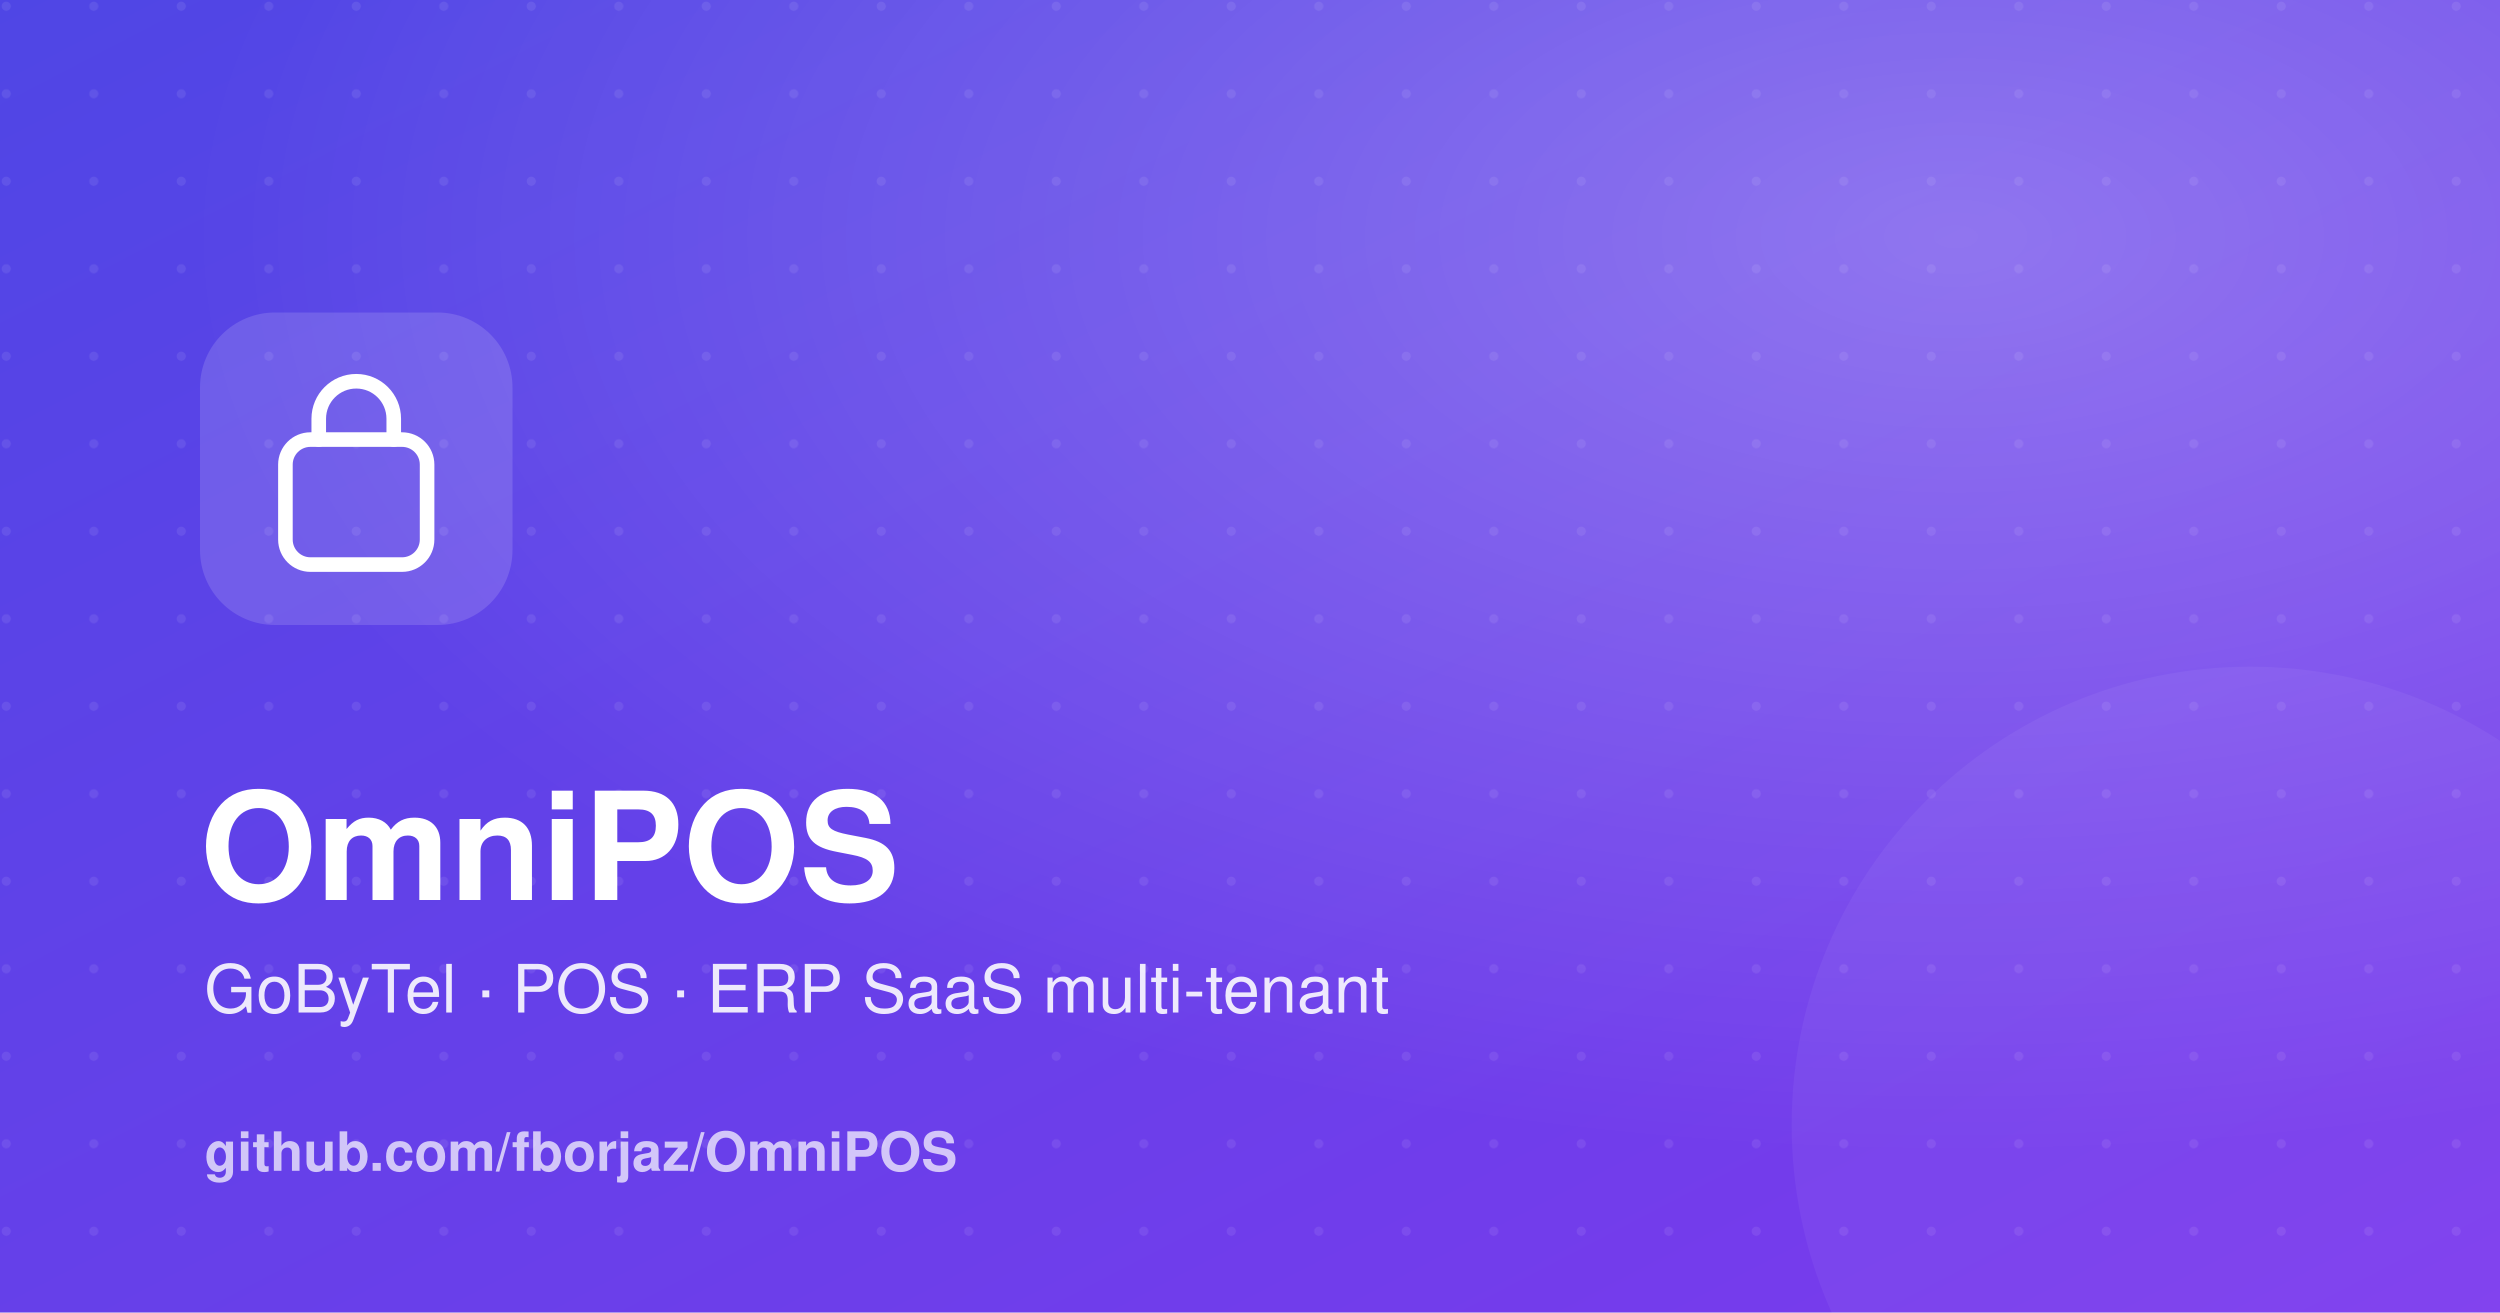
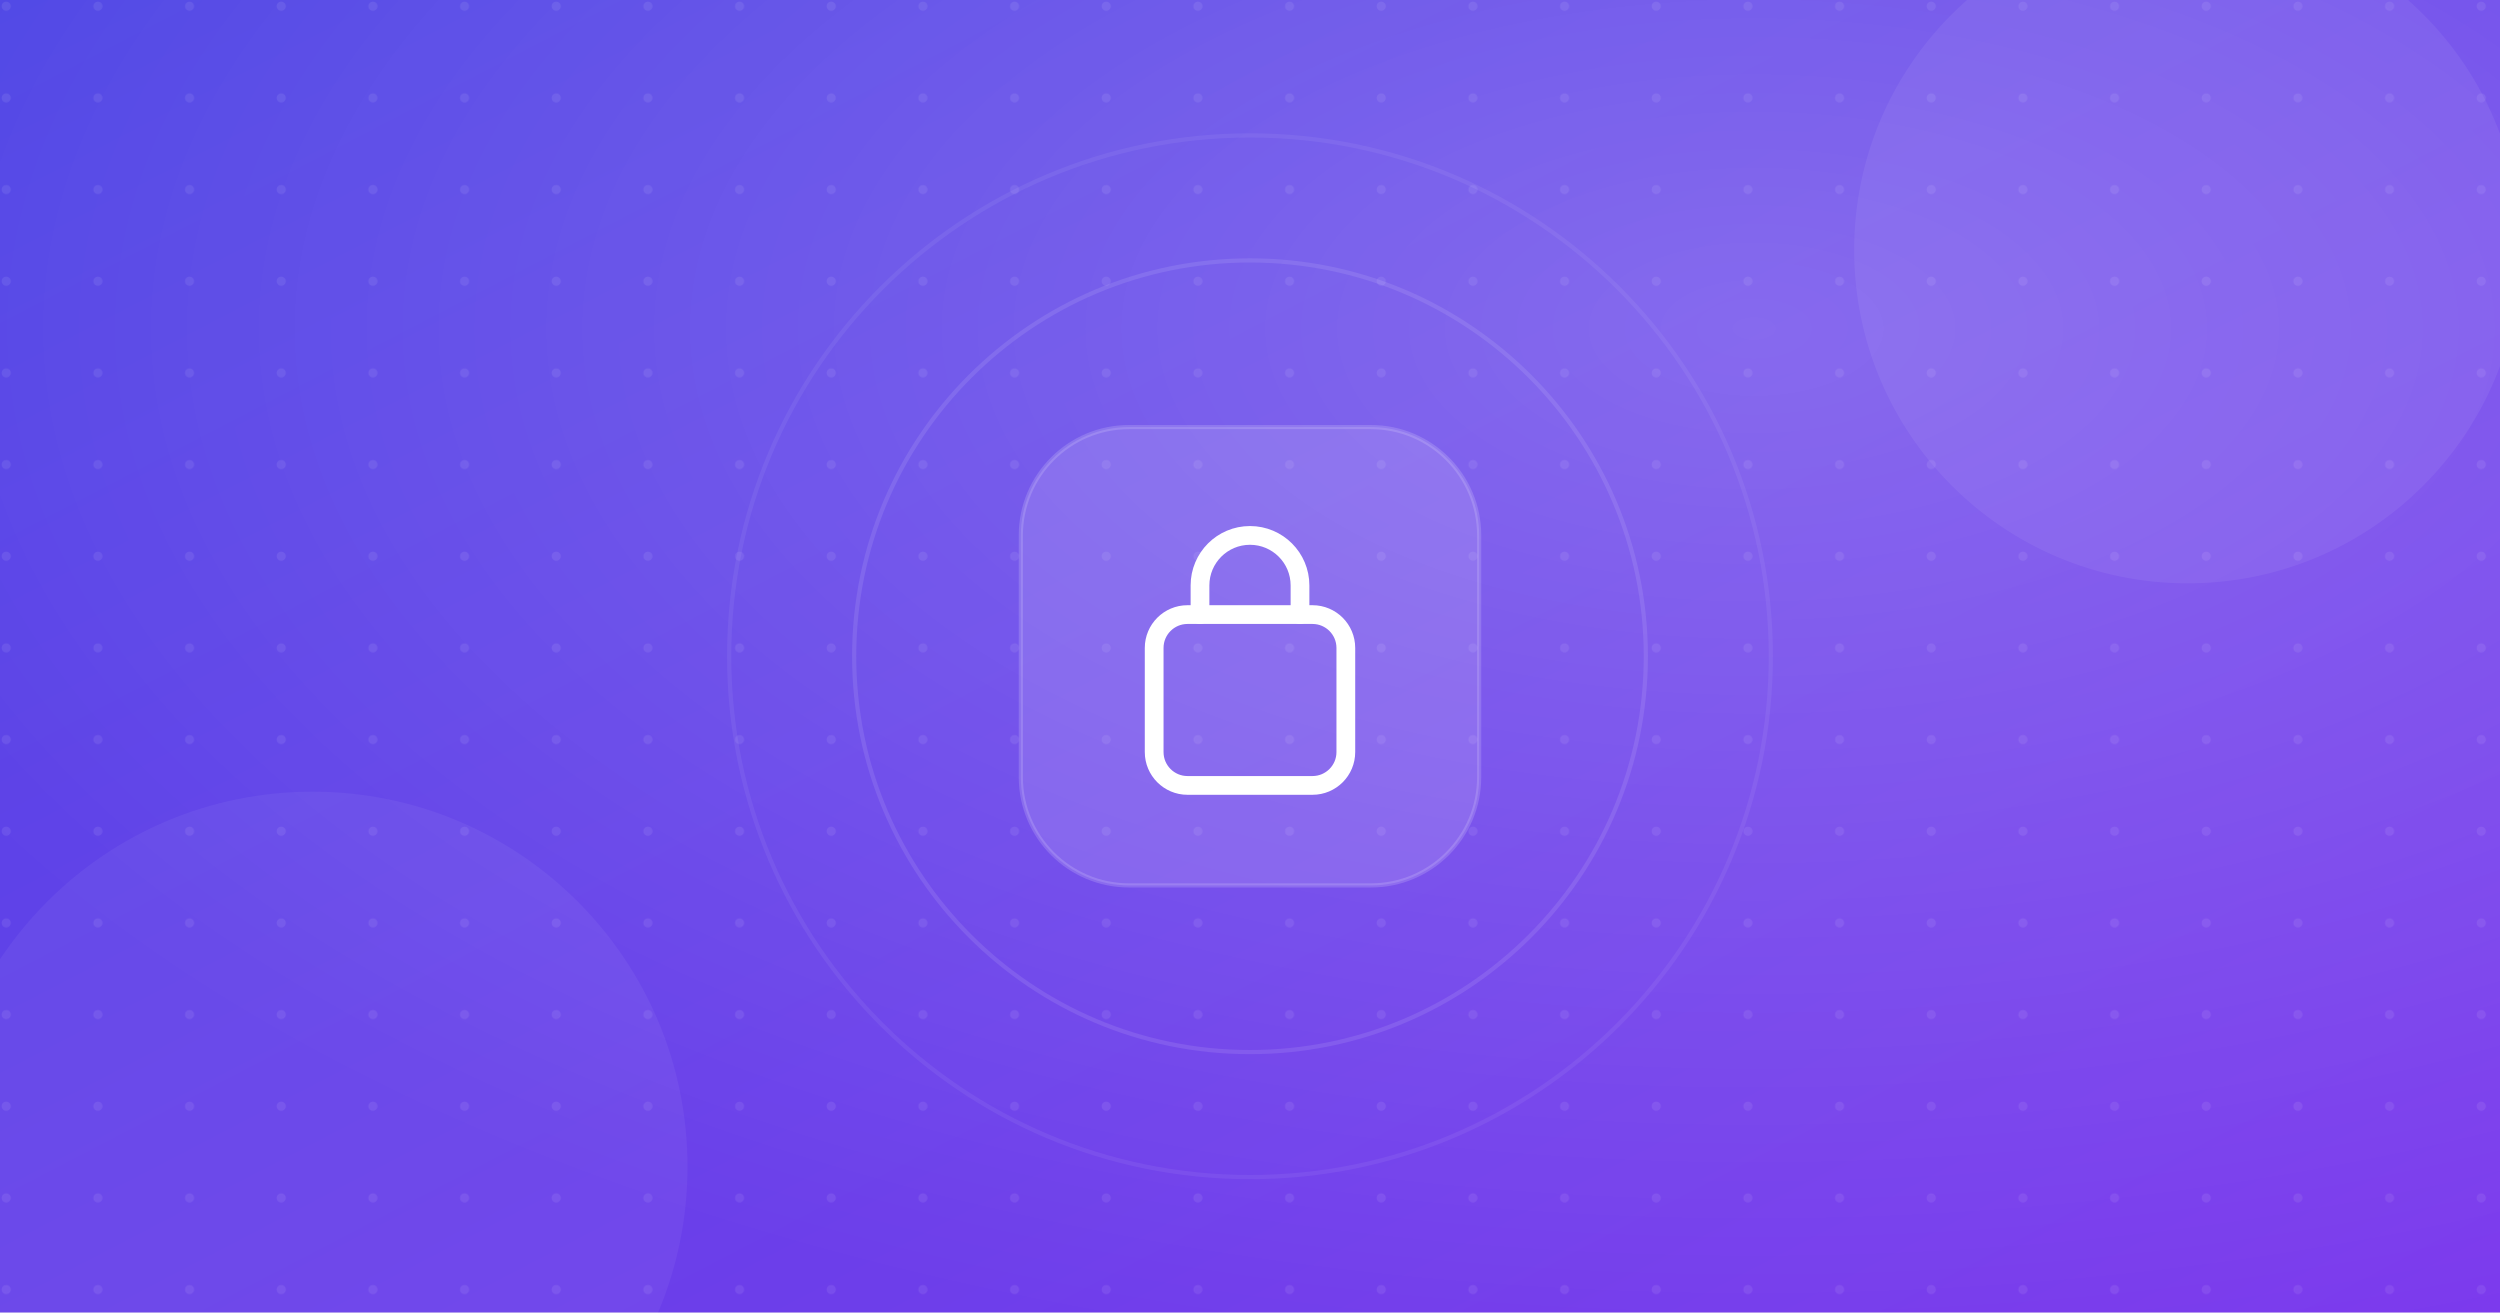
- <svg xmlns="http://www.w3.org/2000/svg" width="1200" height="630" viewBox="0 0 1200 630" role="img" aria-label="OmniPOS — GoByTel POS">
+ <svg xmlns="http://www.w3.org/2000/svg" width="1200" height="630" viewBox="0 0 1200 630" role="img" aria-label="OmniPOS">
  <defs>
    <linearGradient id="bg" x1="0" y1="0" x2="1" y2="1">
      <stop offset="0" stop-color="#4f46e5" />
      <stop offset="1" stop-color="#7c3aed" />
    </linearGradient>
-     <radialGradient id="glow" cx="0.78" cy="0.18" r="0.7">
-       <stop offset="0" stop-color="#ffffff" stop-opacity="0.28" />
+     <radialGradient id="glow" cx="0.7" cy="0.25" r="0.8">
+       <stop offset="0" stop-color="#ffffff" stop-opacity="0.22" />
      <stop offset="1" stop-color="#ffffff" stop-opacity="0" />
    </radialGradient>
-     <pattern id="dots" width="42" height="42" patternUnits="userSpaceOnUse">
+     <pattern id="dots" width="44" height="44" patternUnits="userSpaceOnUse">
      <circle cx="3" cy="3" r="2.2" fill="#ffffff" fill-opacity="0.08" />
    </pattern>
  </defs>
  <rect width="1200" height="630" fill="url(#bg)" />
  <rect width="1200" height="630" fill="url(#dots)" />
  <rect width="1200" height="630" fill="url(#glow)" />
-   <circle cx="1080" cy="540" r="220" fill="#ffffff" fill-opacity="0.05" />
-   <g transform="translate(96,150)">
-     <rect width="150" height="150" rx="36" fill="#ffffff" fill-opacity="0.14" />
-     <g transform="translate(75,75)" stroke="#ffffff" stroke-width="7" fill="none" stroke-linecap="round" stroke-linejoin="round">
-       <rect x="-34" y="-14" width="68" height="60" rx="12" />
-       <path d="M-18 -14 v-10 a18 18 0 0 1 36 0 v10" />
-     </g>
+   <circle cx="1050" cy="120" r="160" fill="#ffffff" fill-opacity="0.06" />
+   <circle cx="150" cy="560" r="180" fill="#ffffff" fill-opacity="0.05" />
+   <circle cx="600" cy="315" r="250" fill="none" stroke="#ffffff" stroke-opacity="0.06" stroke-width="2" />
+   <circle cx="600" cy="315" r="190" fill="none" stroke="#ffffff" stroke-opacity="0.10" stroke-width="2" />
+   <rect x="490" y="205" width="220" height="220" rx="52" fill="#ffffff" fill-opacity="0.13" stroke="#ffffff" stroke-opacity="0.16" stroke-width="2" />
+   <g transform="translate(600,315)" stroke="#ffffff" stroke-width="9" fill="none" stroke-linecap="round" stroke-linejoin="round">
+     <rect x="-46" y="-20" width="92" height="82" rx="16" />
+     <path d="M-24 -20 v-14 a24 24 0 0 1 48 0 v14" />
  </g>
-   <text x="96" y="432" font-family="Segoe UI, Helvetica, Arial, sans-serif" font-size="72" font-weight="800" fill="#ffffff">OmniPOS</text>
-   <text x="98" y="486" font-family="Segoe UI, Helvetica, Arial, sans-serif" font-size="32" font-weight="500" fill="#ffffff" fill-opacity="0.88">GoByTel · POS · ERP SaaS multi-tenant</text>
-   <text x="98" y="562" font-family="Segoe UI, Helvetica, Arial, sans-serif" font-size="26" font-weight="600" fill="#ffffff" fill-opacity="0.7">github.com/fborjaz/OmniPOS</text>
</svg>
